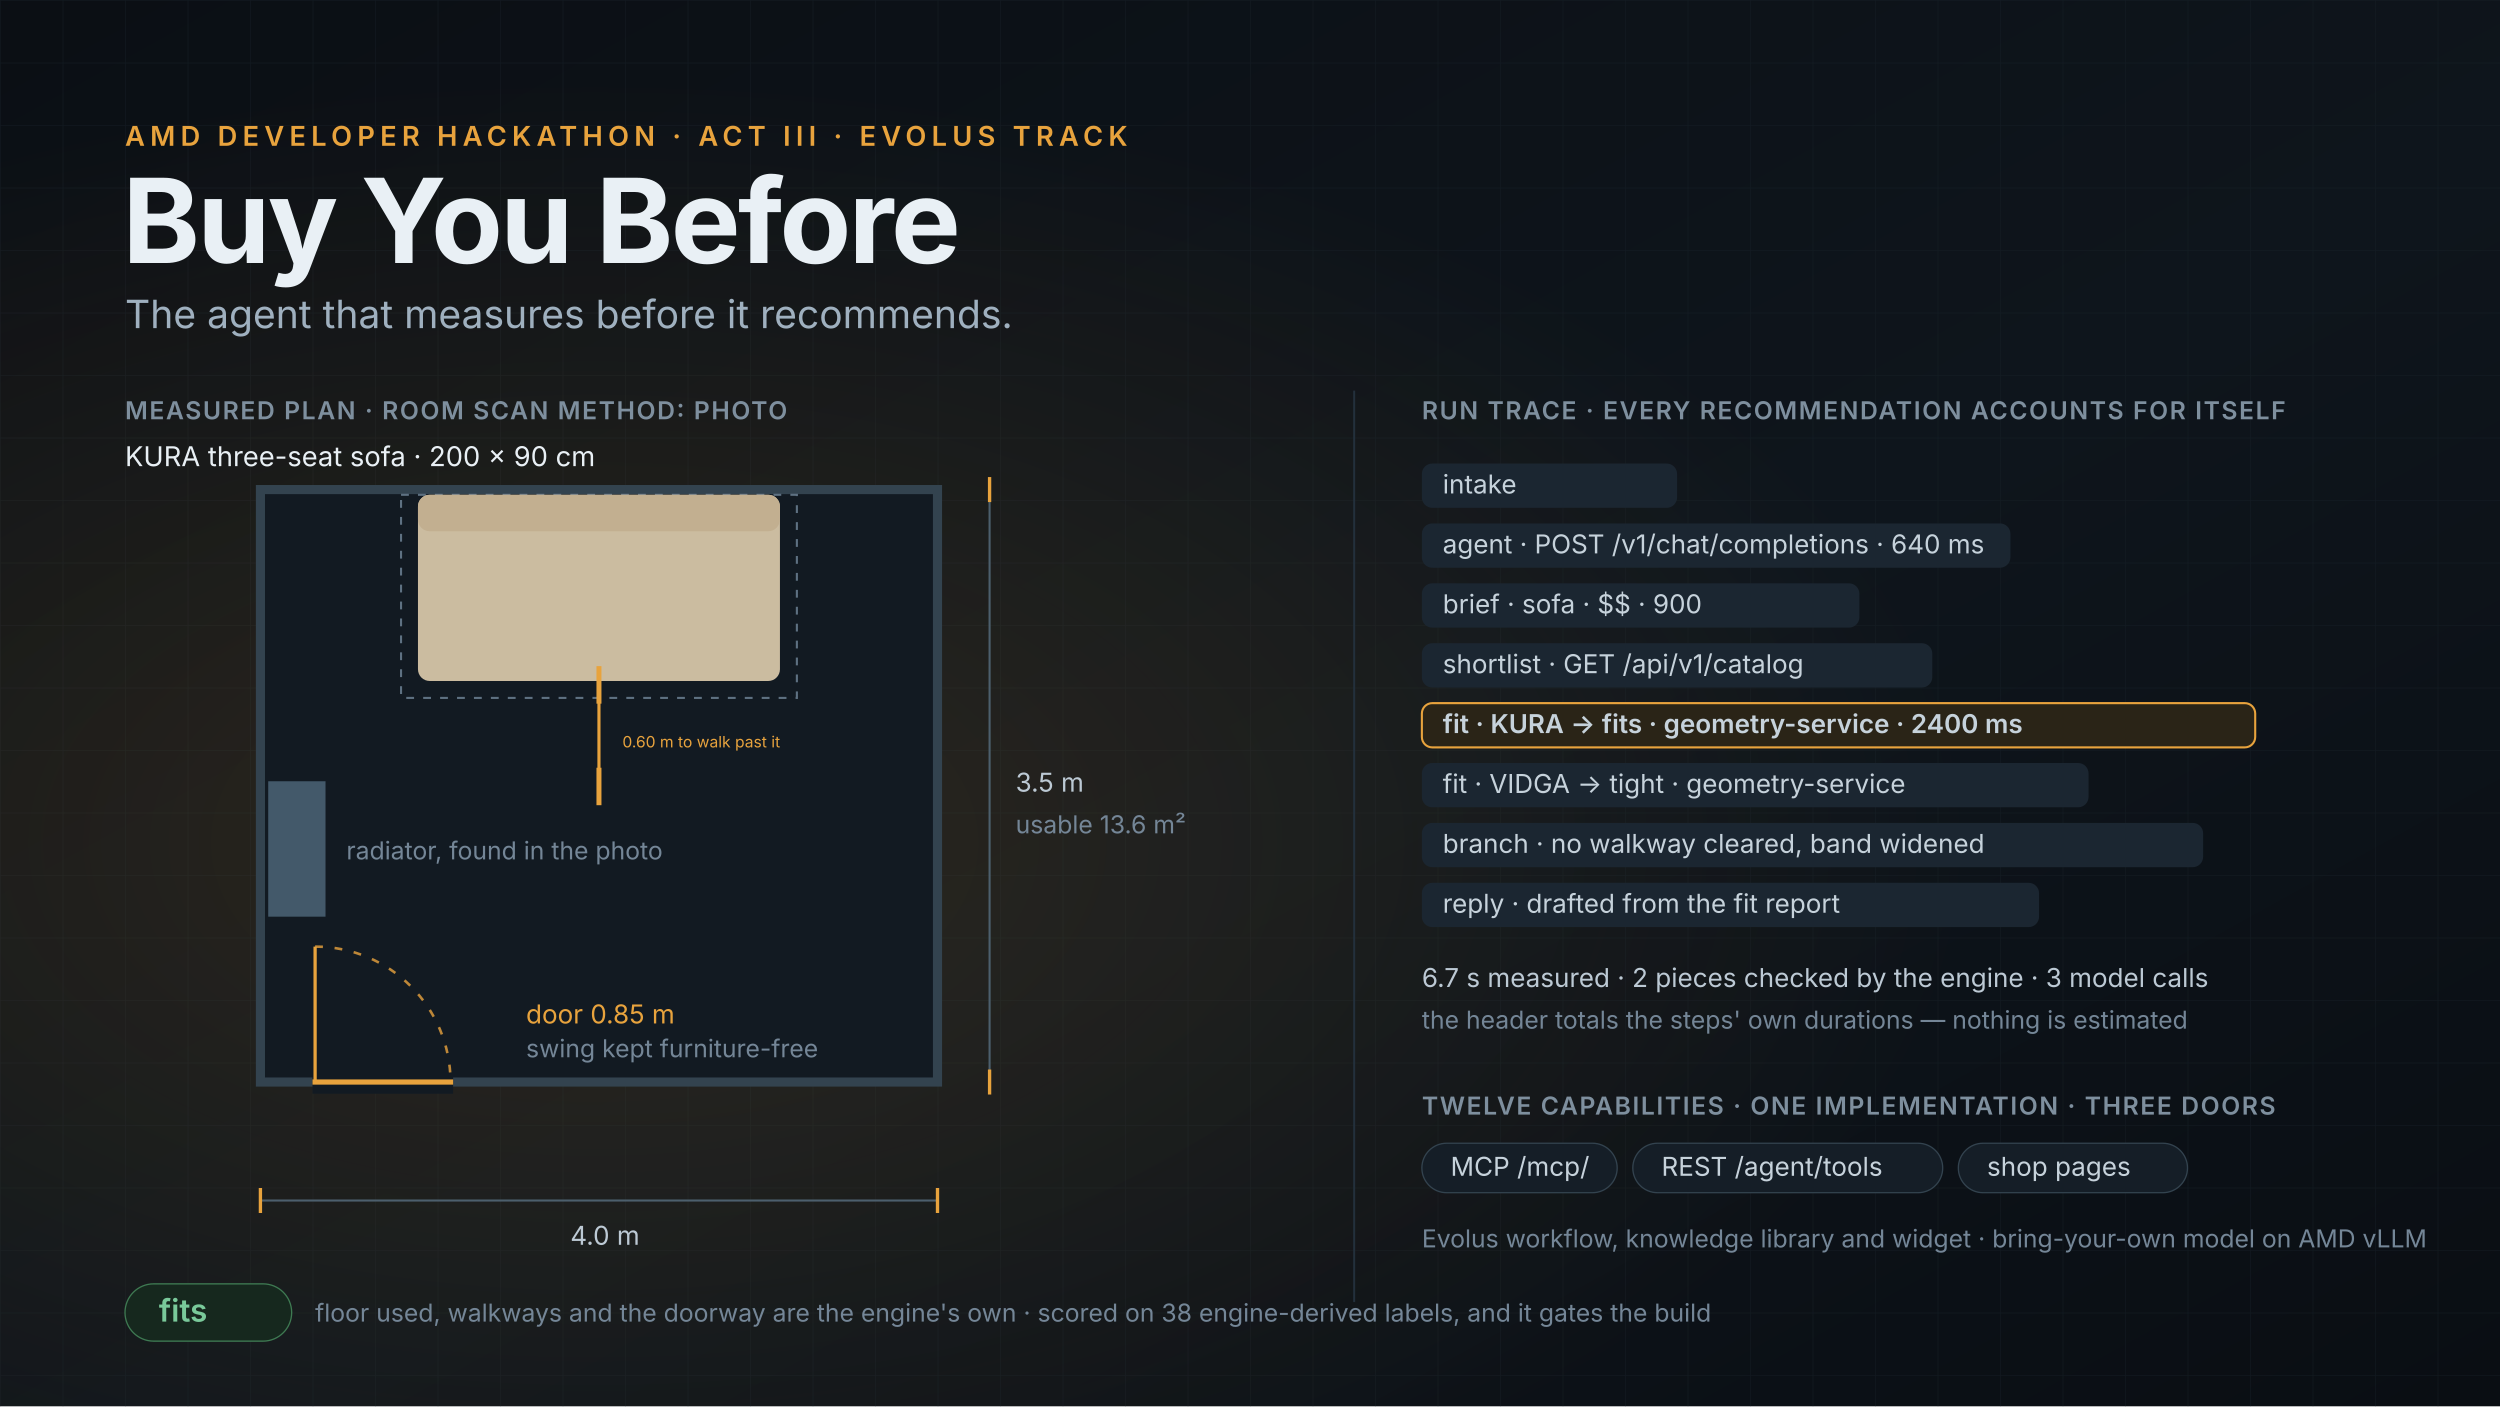
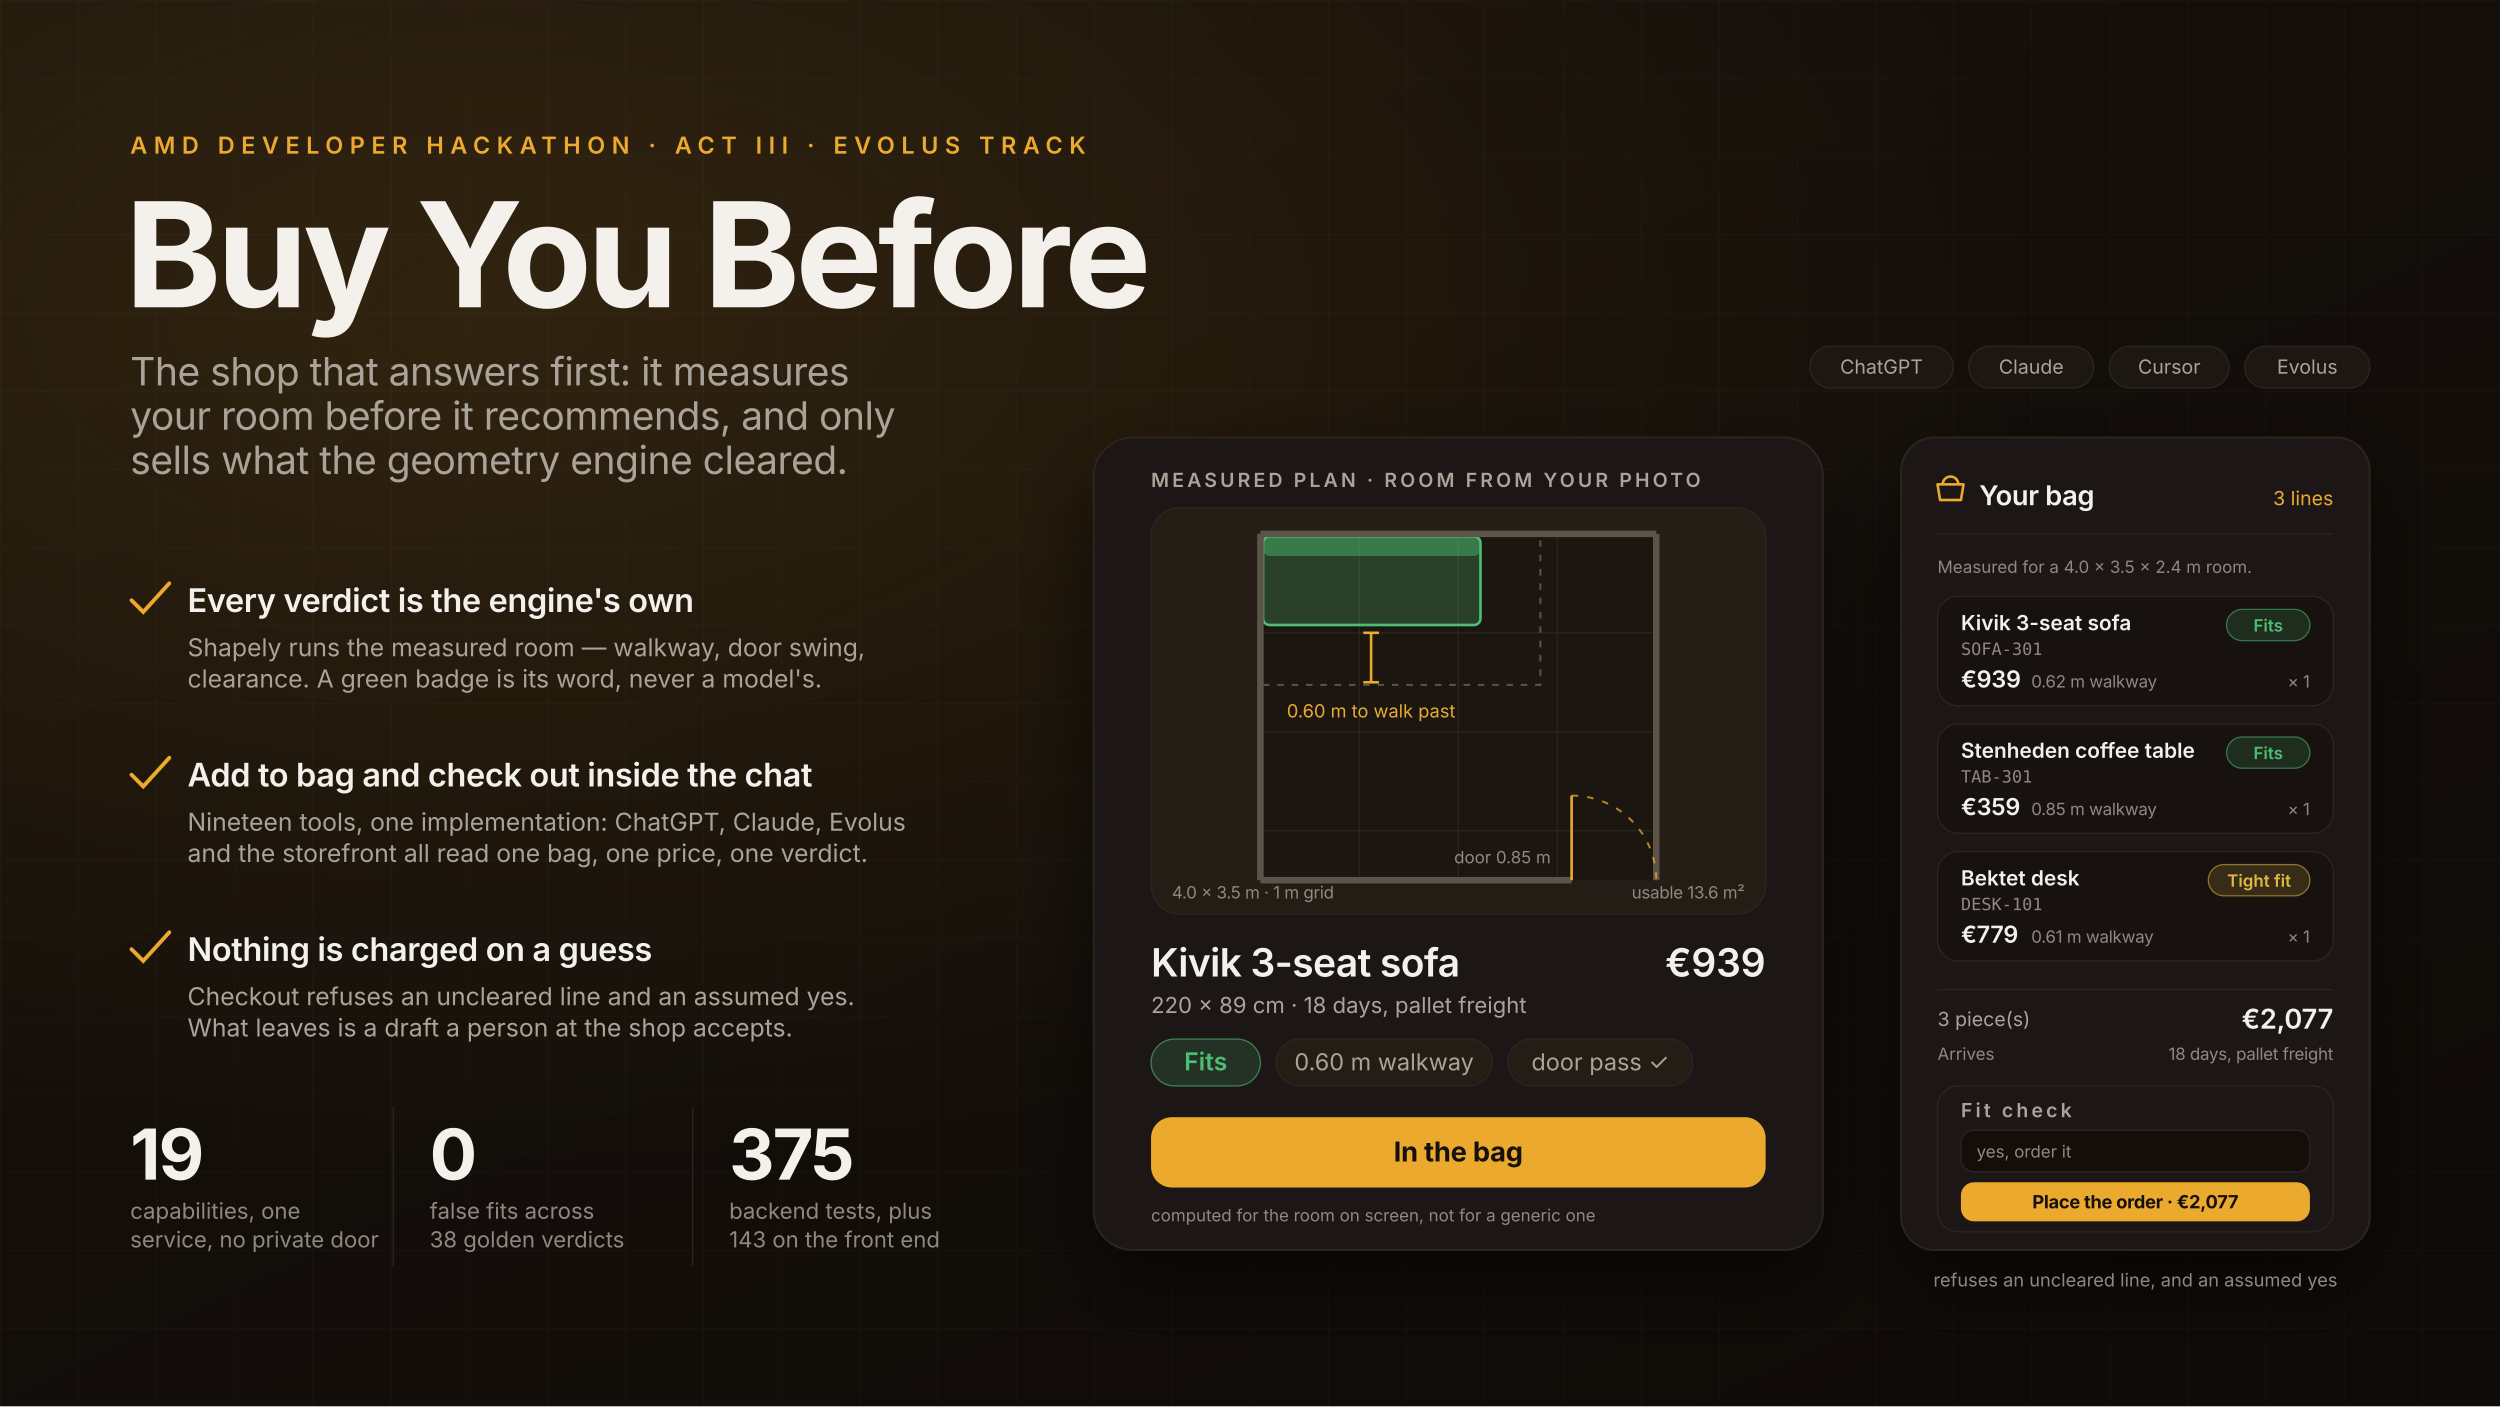
- <svg xmlns="http://www.w3.org/2000/svg" width="1920" height="1080" viewBox="0 0 1920 1080" role="img" aria-label="Buy You Before — the agent that measures before it recommends">
+ <svg xmlns="http://www.w3.org/2000/svg" width="1920" height="1080" viewBox="0 0 1920 1080" role="img" aria-label="Buy You Before — the shop that measures the room before it recommends, and only sells what the geometry engine cleared">
  <defs>
-     <linearGradient id="bg" x1="0" y1="0" x2="1" y2="1">
-       <stop offset="0" stop-color="#0B0F14" />
-       <stop offset="0.55" stop-color="#0E151C" />
-       <stop offset="1" stop-color="#0A0E13" />
+     <linearGradient id="bg" x1="0" y1="0" x2="0.85" y2="1">
+       <stop offset="0" stop-color="#17110C" />
+       <stop offset="0.5" stop-color="#130E0A" />
+       <stop offset="1" stop-color="#0F0B08" />
    </linearGradient>
-     <radialGradient id="glow" cx="0.24" cy="0.60" r="0.55">
-       <stop offset="0" stop-color="#E8A33D" stop-opacity="0.14" />
-       <stop offset="1" stop-color="#E8A33D" stop-opacity="0" />
+     <radialGradient id="glow" cx="0.2" cy="0.22" r="0.62">
+       <stop offset="0" stop-color="#EBAA2D" stop-opacity="0.13" />
+       <stop offset="1" stop-color="#EBAA2D" stop-opacity="0" />
    </radialGradient>
-     <pattern id="grid" width="48" height="48" patternUnits="userSpaceOnUse">
-       <path d="M48 0H0V48" fill="none" stroke="#192229" stroke-width="1" />
+     <pattern id="grid" width="60" height="60" patternUnits="userSpaceOnUse">
+       <path d="M60 0H0V60" fill="none" stroke="#FFFFFF" stroke-opacity="0.035" stroke-width="1" />
    </pattern>
-     <marker id="tick" viewBox="0 0 6 12" refX="3" refY="6" markerWidth="6" markerHeight="12">
-       <path d="M3 0v12" stroke="#E8A33D" stroke-width="1.6" />
-     </marker>
+     <filter id="lift" x="-30%" y="-30%" width="160%" height="170%">
+       <feDropShadow dx="0" dy="26" stdDeviation="30" flood-color="#000000" flood-opacity="0.55" />
+     </filter>
    <style>
-       .f { font-family: "Segoe UI", Inter, system-ui, sans-serif; }
-       .eyebrow { font-size: 21px; letter-spacing: 4px; fill: #E8A33D; font-weight: 600; }
-       .h1 { font-size: 90px; letter-spacing: -2px; fill: #E9F0F5; font-weight: 700; }
-       .sub { font-size: 30px; fill: #9FB0BF; }
-       .lbl { font-size: 19px; letter-spacing: 1.2px; fill: #7E8F9E; font-weight: 600; }
-       .dim { font-size: 20px; fill: #BCC9D4; }
-       .amber { fill: #E8A33D; }
-       .step { font-size: 20px; fill: #C6D2DB; }
-       .fine { font-size: 19px; fill: #748697; }
+       .ui { font-family: "SF Pro Display", "Segoe UI Variable Display", "Segoe UI", Inter, system-ui, sans-serif; }
+       .mono { font-family: "SF Mono", "Cascadia Mono", Consolas, ui-monospace, monospace; }
+       .eyebrow { font-size: 18px; letter-spacing: 5px; fill: #EBAA2D; font-weight: 600; }
+       .h1 { font-size: 112px; letter-spacing: -3.5px; fill: #F4F1EC; font-weight: 700; }
+       .sub { font-size: 30px; letter-spacing: -0.4px; fill: #AAA39A; }
+       .feat { font-size: 25px; fill: #F4F1EC; font-weight: 600; letter-spacing: -0.3px; }
+       .body { font-size: 19px; fill: #AAA39A; }
+       .stat { font-size: 54px; fill: #F4F1EC; font-weight: 700; letter-spacing: -1.5px; font-variant-numeric: tabular-nums; }
+       .cap { font-size: 17px; fill: #8F8880; }
+       .lbl { font-size: 15px; letter-spacing: 2.4px; fill: #AAA39A; font-weight: 600; }
+       .name { font-size: 30px; fill: #F4F1EC; font-weight: 600; letter-spacing: -0.5px; }
+       .term { font-size: 17px; fill: #AAA39A; }
+       .btn { font-size: 21px; fill: #17110C; font-weight: 700; letter-spacing: -0.2px; }
+       .pill { font-size: 19px; font-weight: 600; }
+       .tiny { font-size: 13px; fill: #8F8880; }
+       .row { font-size: 16px; fill: #F4F1EC; font-weight: 600; }
+       .rowsub { font-size: 13px; fill: #8F8880; }
+       .rowprice { font-size: 18px; fill: #F4F1EC; font-weight: 600; font-variant-numeric: tabular-nums; }
+       .num { font-variant-numeric: tabular-nums; letter-spacing: -0.2px; }
    </style>
  </defs>
  <rect width="1920" height="1080" fill="url(#bg)" />
-   <rect width="1920" height="1080" fill="url(#grid)" opacity="0.55" />
+   <rect width="1920" height="1080" fill="url(#grid)" />
  <rect width="1920" height="1080" fill="url(#glow)" />
-   <g class="f">
-     <text class="eyebrow" x="96" y="112">AMD DEVELOPER HACKATHON · ACT III · EVOLUS TRACK</text>
-     <text class="h1" x="94" y="202">Buy You Before</text>
-     <text class="sub" x="96" y="252">The agent that measures before it recommends.</text>
+   <g class="ui">
+     <text class="eyebrow" x="100" y="118">AMD DEVELOPER HACKATHON · ACT III · EVOLUS TRACK</text>
+     <text class="h1" x="96" y="236">Buy You Before</text>
+     <text class="sub" x="100" y="296">The shop that answers first: it measures</text>
+     <text class="sub" x="100" y="330">your room before it recommends, and only</text>
+     <text class="sub" x="100" y="364">sells what the geometry engine cleared.</text>
  </g>
+   <g class="ui">
+     <rect x="1390" y="266" width="110" height="32" rx="16" fill="#1D1712" stroke="#2C251F" />
+     <text x="1445" y="287" font-size="15" fill="#AAA39A" text-anchor="middle">ChatGPT</text>
+     <rect x="1512" y="266" width="96" height="32" rx="16" fill="#1D1712" stroke="#2C251F" />
+     <text x="1560" y="287" font-size="15" fill="#AAA39A" text-anchor="middle">Claude</text>
+     <rect x="1620" y="266" width="92" height="32" rx="16" fill="#1D1712" stroke="#2C251F" />
+     <text x="1666" y="287" font-size="15" fill="#AAA39A" text-anchor="middle">Cursor</text>
+     <rect x="1724" y="266" width="96" height="32" rx="16" fill="#1D1712" stroke="#2C251F" />
+     <text x="1772" y="287" font-size="15" fill="#AAA39A" text-anchor="middle">Evolus</text>
+   </g>
+   <g class="ui">
+     <path d="M101 461l9 9 20-22" fill="none" stroke="#EBAA2D" stroke-width="3" stroke-linecap="round" />
+     <text class="feat" x="144" y="470">Every verdict is the engine's own</text>
+     <text class="body" x="144" y="504">Shapely runs the measured room — walkway, door swing,</text>
+     <text class="body" x="144" y="528">clearance. A green badge is its word, never a model's.</text>
+     <path d="M101 595l9 9 20-22" fill="none" stroke="#EBAA2D" stroke-width="3" stroke-linecap="round" />
+     <text class="feat" x="144" y="604">Add to bag and check out inside the chat</text>
+     <text class="body" x="144" y="638">Nineteen tools, one implementation: ChatGPT, Claude, Evolus</text>
+     <text class="body" x="144" y="662">and the storefront all read one bag, one price, one verdict.</text>
+     <path d="M101 729l9 9 20-22" fill="none" stroke="#EBAA2D" stroke-width="3" stroke-linecap="round" />
+     <text class="feat" x="144" y="738">Nothing is charged on a guess</text>
+     <text class="body" x="144" y="772">Checkout refuses an uncleared line and an assumed yes.</text>
+     <text class="body" x="144" y="796">What leaves is a draft a person at the shop accepts.</text>
+   </g>
+   <g class="ui">
+     <line x1="302" y1="850" x2="302" y2="972" stroke="#2C251F" />
+     <line x1="532" y1="850" x2="532" y2="972" stroke="#2C251F" />
+     <text class="stat" x="100" y="906">19</text>
+     <text class="cap" x="100" y="936">capabilities, one</text>
+     <text class="cap" x="100" y="958">service, no private door</text>
+     <text class="stat" x="330" y="906">0</text>
+     <text class="cap" x="330" y="936">false fits across</text>
+     <text class="cap" x="330" y="958">38 golden verdicts</text>
+     <text class="stat" x="560" y="906">375</text>
+     <text class="cap" x="560" y="936">backend tests, plus</text>
+     <text class="cap" x="560" y="958">143 on the front end</text>
+   </g>
+   <g filter="url(#lift)">
+     <rect x="840" y="336" width="560" height="624" rx="30" fill="#1D1712" stroke="#2C251F" stroke-width="1.5" />
+   </g>
+   <g class="ui">
+     <text class="lbl" x="884" y="374">MEASURED PLAN · ROOM FROM YOUR PHOTO</text>
+   </g>
+   <rect x="884" y="390" width="472" height="312" rx="22" fill="#241D16" stroke="#2C251F" />
  <g>
-     <text class="f lbl" x="96" y="322">MEASURED PLAN · ROOM SCAN METHOD: PHOTO</text>
-     <text class="f" x="96" y="358" font-size="21" fill="#E9F0F5">KURA three-seat sofa · 200 × 90 cm</text>
-     <rect x="200" y="376" width="520" height="455" fill="#121A22" stroke="#33434F" stroke-width="7" />
-     <rect x="240" y="822" width="108" height="18" fill="#121A22" />
-     <path d="M348 831h-108" stroke="#E8A33D" stroke-width="4" />
-     <path d="M242 727 A104 104 0 0 1 346 831" fill="none" stroke="#E8A33D" stroke-width="2" stroke-dasharray="6 9" opacity="0.8" />
-     <path d="M242 831v-104" stroke="#E8A33D" stroke-width="2.5" />
-     <text class="f dim amber" x="404" y="786">door 0.85 m</text>
-     <text class="f fine" x="404" y="812">swing kept furniture-free</text>
-     <rect x="308" y="380" width="304" height="156" fill="none" stroke="#5E7182" stroke-width="1.6" stroke-dasharray="6 7" />
-     <rect x="321" y="380" width="278" height="143" rx="9" fill="#D8C7A9" opacity="0.93" />
-     <rect x="321" y="380" width="278" height="28" rx="9" fill="#C2AF90" />
-     <path d="M460 526v78" stroke="#E8A33D" stroke-width="2.4" marker-start="url(#tick)" marker-end="url(#tick)" />
-     <text class="f amber" x="478" y="574">0.60 m to walk past it</text>
-     <rect x="206" y="600" width="44" height="104" fill="#43596A" />
-     <text class="f fine" x="266" y="660">radiator, found in the photo</text>
-     <path d="M200 922h520" stroke="#4C5F6D" stroke-width="1.6" marker-start="url(#tick)" marker-end="url(#tick)" />
-     <text class="f dim" x="438" y="956">4.0 m</text>
-     <path d="M760 376v455" stroke="#4C5F6D" stroke-width="1.6" marker-start="url(#tick)" marker-end="url(#tick)" />
-     <text class="f dim" x="780" y="608">3.5 m</text>
-     <text class="f fine" x="780" y="640">usable 13.6 m²</text>
+     <rect x="968" y="410" width="304" height="266" fill="#130E0A" fill-opacity="0.45" />
+     <path d="M1044 412v262M1120 412v262M1196 412v262" stroke="#2C251F" stroke-width="1" />
+     <path d="M970 486h300M970 562h300M970 638h300" stroke="#2C251F" stroke-width="1" />
+     <rect x="970" y="412" width="167" height="68" rx="5" fill="#4DBF74" fill-opacity="0.26" stroke="#4DBF74" stroke-width="2" />
+     <rect x="970" y="412" width="167" height="15" rx="5" fill="#4DBF74" fill-opacity="0.45" />
+     <path d="M968 410h304M968 410v266M1272 410v266M968 676h239" stroke="#5D5449" stroke-width="5" fill="none" />
+     <path d="M970 526h213V412" fill="none" stroke="#5D5449" stroke-width="1.5" stroke-dasharray="5 6" />
+     <path d="M1053 486v38" stroke="#EBAA2D" stroke-width="2" />
+     <path d="M1047 486h12M1047 524h12" stroke="#EBAA2D" stroke-width="2" />
+     <text class="ui" x="1053" y="551" font-size="14" fill="#EBAA2D" text-anchor="middle">0.60 m to walk past</text>
+     <path d="M1207 676v-65" stroke="#EBAA2D" stroke-width="2" />
+     <path d="M1207 611a65 65 0 0 1 65 65" fill="none" stroke="#EBAA2D" stroke-width="1.5" stroke-dasharray="5 7" stroke-opacity="0.75" />
+     <text class="ui" x="1191" y="663" font-size="13" fill="#8F8880" text-anchor="end">door 0.85 m</text>
+     <text class="ui num" x="900" y="690" font-size="13" fill="#8F8880">4.0 × 3.5 m · 1 m grid</text>
+     <text class="ui num" x="1340" y="690" font-size="13" fill="#8F8880" text-anchor="end">usable 13.6 m²</text>
  </g>
-   <g class="f">
-     <rect x="96" y="986" width="128" height="44" rx="22" fill="#16281E" stroke="#3E7A52" />
-     <text x="122" y="1015" font-size="24" fill="#79C99A" font-weight="600">fits</text>
-     <text class="fine" x="242" y="1015">floor used, walkways and the doorway are the engine's own · scored on 38 engine-derived labels, and it gates the build</text>
+   <g class="ui">
+     <text class="name" x="884" y="750">Kivik 3-seat sofa</text>
+     <text class="name num" x="1356" y="750" text-anchor="end">€939</text>
+     <text class="term" x="884" y="778">220 × 89 cm · 18 days, pallet freight</text>
+     <rect x="884" y="798" width="84" height="36" rx="18" fill="#4DBF74" fill-opacity="0.16" stroke="#4DBF74" stroke-opacity="0.6" />
+     <text class="pill" x="926" y="822" fill="#4DBF74" text-anchor="middle">Fits</text>
+     <rect x="980" y="798" width="166" height="36" rx="18" fill="#241D16" stroke="#2C251F" />
+     <text x="1063" y="822" font-size="18" fill="#AAA39A" text-anchor="middle">0.60 m walkway</text>
+     <rect x="1158" y="798" width="142" height="36" rx="18" fill="#241D16" stroke="#2C251F" />
+     <text x="1229" y="822" font-size="18" fill="#AAA39A" text-anchor="middle">door pass ✓</text>
+     <rect x="884" y="858" width="472" height="54" rx="16" fill="#EBAA2D" />
+     <text class="btn" x="1120" y="892" text-anchor="middle">In the bag</text>
+     <text class="tiny" x="884" y="938">computed for the room on screen, not for a generic one</text>
  </g>
-   <g>
-     <line x1="1040" y1="300" x2="1040" y2="1000" stroke="#23303C" stroke-width="1.5" />
-     <text class="f lbl" x="1092" y="322">RUN TRACE · EVERY RECOMMENDATION ACCOUNTS FOR ITSELF</text>
-     <g class="f">
-       <rect x="1092" y="356" width="196" height="34" rx="8" fill="#1B2631" />
-       <text class="step" x="1108" y="379">intake</text>
-       <rect x="1092" y="402" width="452" height="34" rx="8" fill="#1B2631" />
-       <text class="step" x="1108" y="425">agent · POST /v1/chat/completions · 640 ms</text>
-       <rect x="1092" y="448" width="336" height="34" rx="8" fill="#1B2631" />
-       <text class="step" x="1108" y="471">brief · sofa · $$ · 900</text>
-       <rect x="1092" y="494" width="392" height="34" rx="8" fill="#1B2631" />
-       <text class="step" x="1108" y="517">shortlist · GET /api/v1/catalog</text>
-       <rect x="1092" y="540" width="640" height="34" rx="8" fill="#2A2417" stroke="#E8A33D" stroke-width="1.6" />
-       <text class="step amber" x="1108" y="563" font-weight="600">fit · KURA → fits · geometry-service · 2400 ms</text>
-       <rect x="1092" y="586" width="512" height="34" rx="8" fill="#1B2631" />
-       <text class="step" x="1108" y="609">fit · VIDGA → tight · geometry-service</text>
-       <rect x="1092" y="632" width="600" height="34" rx="8" fill="#1B2631" />
-       <text class="step" x="1108" y="655">branch · no walkway cleared, band widened</text>
-       <rect x="1092" y="678" width="474" height="34" rx="8" fill="#1B2631" />
-       <text class="step" x="1108" y="701">reply · drafted from the fit report</text>
-     </g>
-     <g class="f">
-       <text class="dim" x="1092" y="758">6.7 s measured · 2 pieces checked by the engine · 3 model calls</text>
-       <text class="fine" x="1092" y="790">the header totals the steps' own durations — nothing is estimated</text>
-     </g>
-     <g class="f">
-       <text class="lbl" x="1092" y="856">TWELVE CAPABILITIES · ONE IMPLEMENTATION · THREE DOORS</text>
-       <rect x="1092" y="878" width="150" height="38" rx="19" fill="#151E27" stroke="#33434F" />
-       <text class="step" x="1114" y="903">MCP /mcp/</text>
-       <rect x="1254" y="878" width="238" height="38" rx="19" fill="#151E27" stroke="#33434F" />
-       <text class="step" x="1276" y="903">REST /agent/tools</text>
-       <rect x="1504" y="878" width="176" height="38" rx="19" fill="#151E27" stroke="#33434F" />
-       <text class="step" x="1526" y="903">shop pages</text>
-       <text class="fine" x="1092" y="958">Evolus workflow, knowledge library and widget · bring-your-own model on AMD vLLM</text>
-     </g>
+   <g filter="url(#lift)">
+     <rect x="1460" y="336" width="360" height="624" rx="26" fill="#1D1712" stroke="#2C251F" stroke-width="1.5" />
  </g>
+   <g class="ui">
+     <path d="M1490 384h16l2-12h-20zM1492 372a6 6 0 0 1 12 0" fill="none" stroke="#EBAA2D" stroke-width="2" stroke-linejoin="round" />
+     <text x="1520" y="388" font-size="21" font-weight="600" fill="#F4F1EC" letter-spacing="-0.3">Your bag</text>
+     <text x="1792" y="388" font-size="15" fill="#EBAA2D" text-anchor="end">3 lines</text>
+     <line x1="1488" y1="410" x2="1792" y2="410" stroke="#2C251F" />
+     <text class="rowsub" x="1488" y="440" font-size="15" fill="#AAA39A">Measured for a 4.0 × 3.5 × 2.4 m room.</text>
+   </g>
+   <g class="ui">
+     <rect x="1488" y="458" width="304" height="84" rx="16" fill="#130E0A" fill-opacity="0.5" stroke="#2C251F" />
+     <text class="row" x="1506" y="484">Kivik 3-seat sofa</text>
+     <text class="mono rowsub" x="1506" y="503">SOFA-301</text>
+     <rect x="1710" y="468" width="64" height="24" rx="12" fill="#4DBF74" fill-opacity="0.16" stroke="#4DBF74" stroke-opacity="0.55" />
+     <text x="1742" y="485" font-size="13" font-weight="600" fill="#4DBF74" text-anchor="middle">Fits</text>
+     <text class="rowprice num" x="1506" y="528">€939</text>
+     <text class="rowsub num" x="1560" y="528">0.62 m walkway</text>
+     <text class="rowsub num" x="1774" y="528" text-anchor="end">× 1</text>
+     <rect x="1488" y="556" width="304" height="84" rx="16" fill="#130E0A" fill-opacity="0.5" stroke="#2C251F" />
+     <text class="row" x="1506" y="582">Stenheden coffee table</text>
+     <text class="mono rowsub" x="1506" y="601">TAB-301</text>
+     <rect x="1710" y="566" width="64" height="24" rx="12" fill="#4DBF74" fill-opacity="0.16" stroke="#4DBF74" stroke-opacity="0.55" />
+     <text x="1742" y="583" font-size="13" font-weight="600" fill="#4DBF74" text-anchor="middle">Fits</text>
+     <text class="rowprice num" x="1506" y="626">€359</text>
+     <text class="rowsub num" x="1560" y="626">0.85 m walkway</text>
+     <text class="rowsub num" x="1774" y="626" text-anchor="end">× 1</text>
+     <rect x="1488" y="654" width="304" height="84" rx="16" fill="#130E0A" fill-opacity="0.5" stroke="#2C251F" />
+     <text class="row" x="1506" y="680">Bektet desk</text>
+     <text class="mono rowsub" x="1506" y="699">DESK-101</text>
+     <rect x="1696" y="664" width="78" height="24" rx="12" fill="#E3B842" fill-opacity="0.16" stroke="#E3B842" stroke-opacity="0.55" />
+     <text x="1735" y="681" font-size="13" font-weight="600" fill="#E3B842" text-anchor="middle">Tight fit</text>
+     <text class="rowprice num" x="1506" y="724">€779</text>
+     <text class="rowsub num" x="1560" y="724">0.61 m walkway</text>
+     <text class="rowsub num" x="1774" y="724" text-anchor="end">× 1</text>
+   </g>
+   <g class="ui">
+     <line x1="1488" y1="760" x2="1792" y2="760" stroke="#2C251F" />
+     <text x="1488" y="788" font-size="15" fill="#AAA39A">3 piece(s)</text>
+     <text class="num" x="1792" y="790" font-size="21" font-weight="600" fill="#F4F1EC" text-anchor="end">€2,077</text>
+     <text class="rowsub" x="1488" y="814">Arrives</text>
+     <text class="rowsub num" x="1792" y="814" text-anchor="end">18 days, pallet freight</text>
+     <rect x="1488" y="834" width="304" height="112" rx="16" stroke="#2C251F" fill="none" />
+     <text class="lbl" x="1506" y="858" font-size="12" letter-spacing="2">Fit check</text>
+     <rect x="1506" y="868" width="268" height="32" rx="10" fill="#130E0A" stroke="#2C251F" />
+     <text x="1518" y="889" font-size="13" fill="#8F8880">yes, order it</text>
+     <rect x="1506" y="908" width="268" height="30" rx="10" fill="#EBAA2D" />
+     <text class="num" x="1640" y="928" font-size="14" font-weight="700" fill="#17110C" text-anchor="middle">Place the order · €2,077</text>
+   </g>
+   <text class="ui" x="1640" y="988" font-size="14" fill="#8F8880" text-anchor="middle">refuses an uncleared line, and an assumed yes</text>
</svg>
